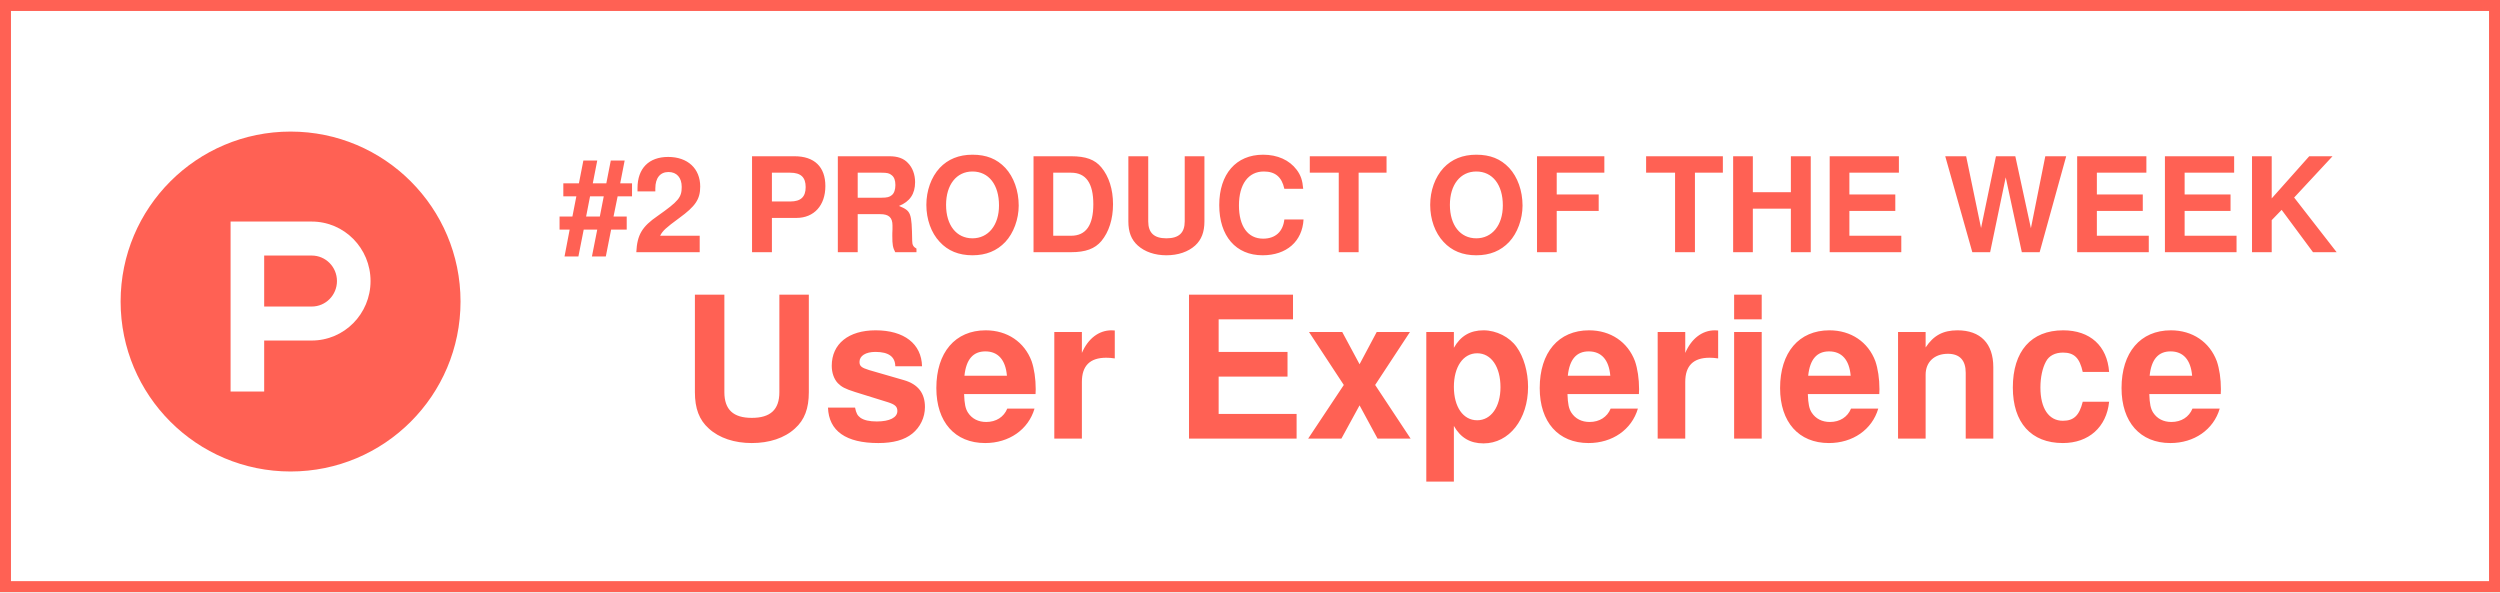
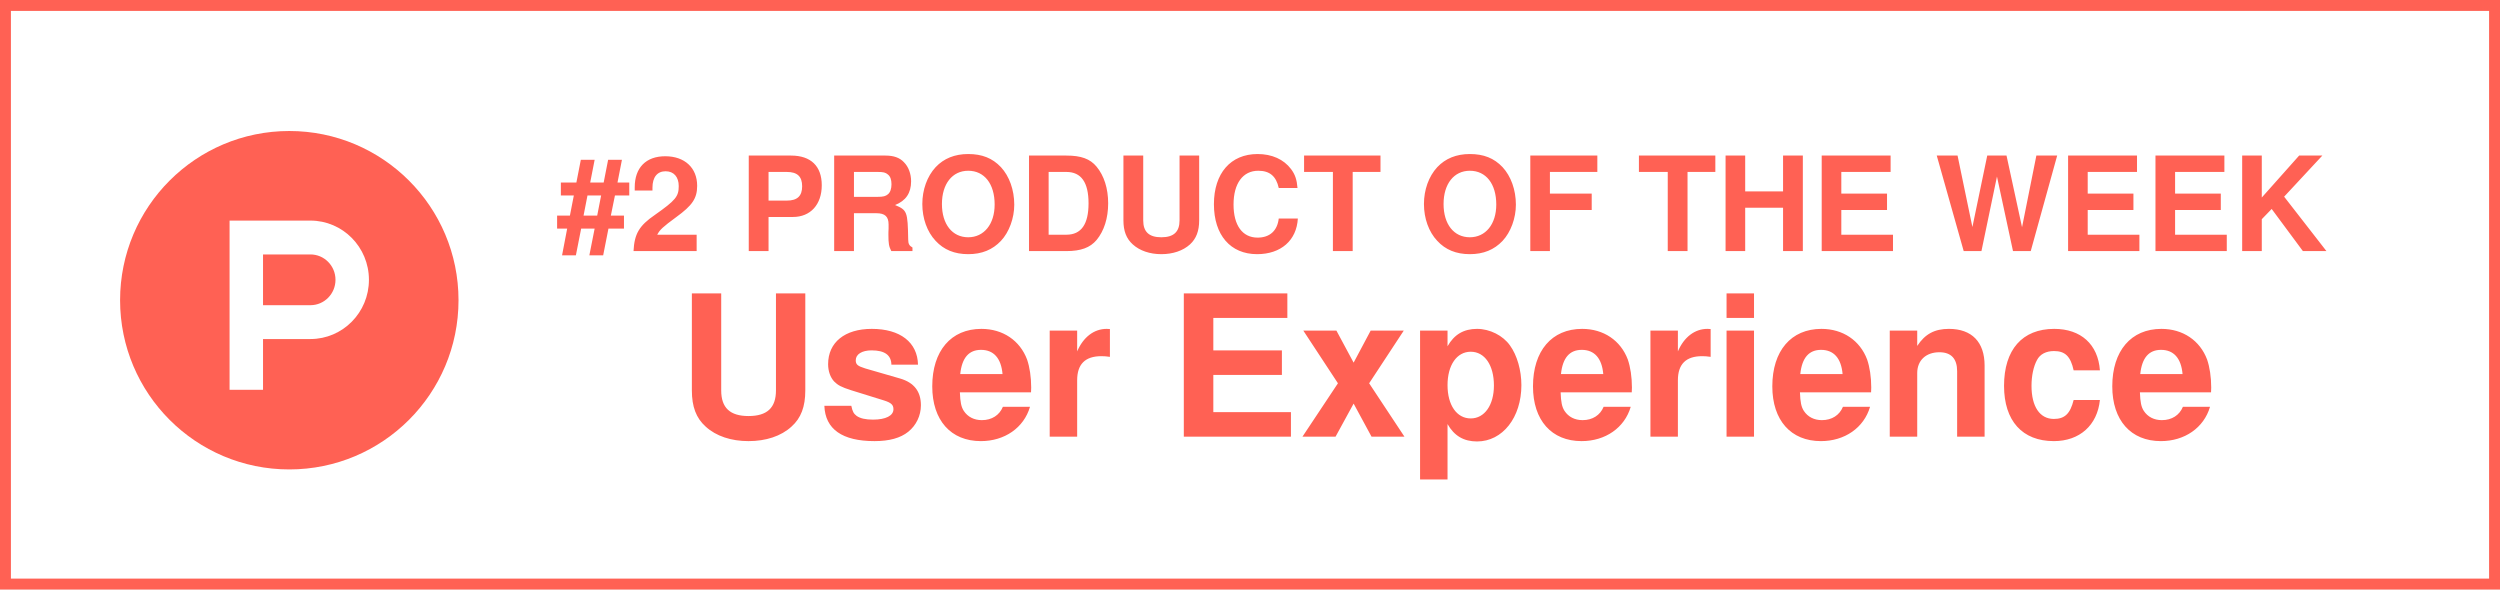
- <svg xmlns="http://www.w3.org/2000/svg" width="228" height="54" viewBox="0 0 228 54" version="1.1">
+ <svg xmlns="http://www.w3.org/2000/svg" width="229" height="54" viewBox="0 0 229 54" version="1.1">
  <g stroke="none" stroke-width="1" fill="none" fill-rule="evenodd">
    <g transform="translate(-130, -73)">
      <g transform="translate(130, 73)">
-         <rect stroke="#FF6154" stroke-width="1" fill="#FFFFFF" x="0.5" y="0.5" width="227" height="53" />
+         <rect stroke="#FF6154" stroke-width="1" fill="#FFFFFF" x="0.5" y="0.5" width="228" height="53" />
        <text font-family="Helvetica-Bold, Helvetica" font-size="12" font-weight="bold" fill="#FF6154">
          <tspan x="51" y="23">#2 PRODUCT OF THE WEEK</tspan>
        </text>
        <text font-family="Helvetica-Bold, Helvetica" font-size="18" font-weight="bold" fill="#FF6154">
          <tspan x="62" y="40">User Experience</tspan>
        </text>
        false
        <g transform="translate(11, 12)">
          <path d="M31,15.5 C31,24.06 24.06,31 15.5,31 C6.94,31 0,24.06 0,15.5 C0,6.94 6.94,0 15.5,0 C24.06,0 31,6.94 31,15.5" fill="#FF6154" />
          <path d="M17.433,15.956 L17.433,15.956 L13.093,15.956 L13.093,11.306 L17.433,11.306 L17.433,11.306 C18.702,11.306 19.731,12.347 19.731,13.631 C19.731,14.915 18.702,15.956 17.433,15.956 M17.433,8.206 L17.433,8.206 L10.029,8.206 L10.029,23.706 L13.093,23.706 L13.093,19.056 L17.433,19.056 L17.433,19.056 C20.394,19.056 22.794,16.627 22.794,13.631 C22.794,10.635 20.394,8.206 17.433,8.206" fill="#FFFFFF" />
        </g>
      </g>
    </g>
  </g>
</svg>
